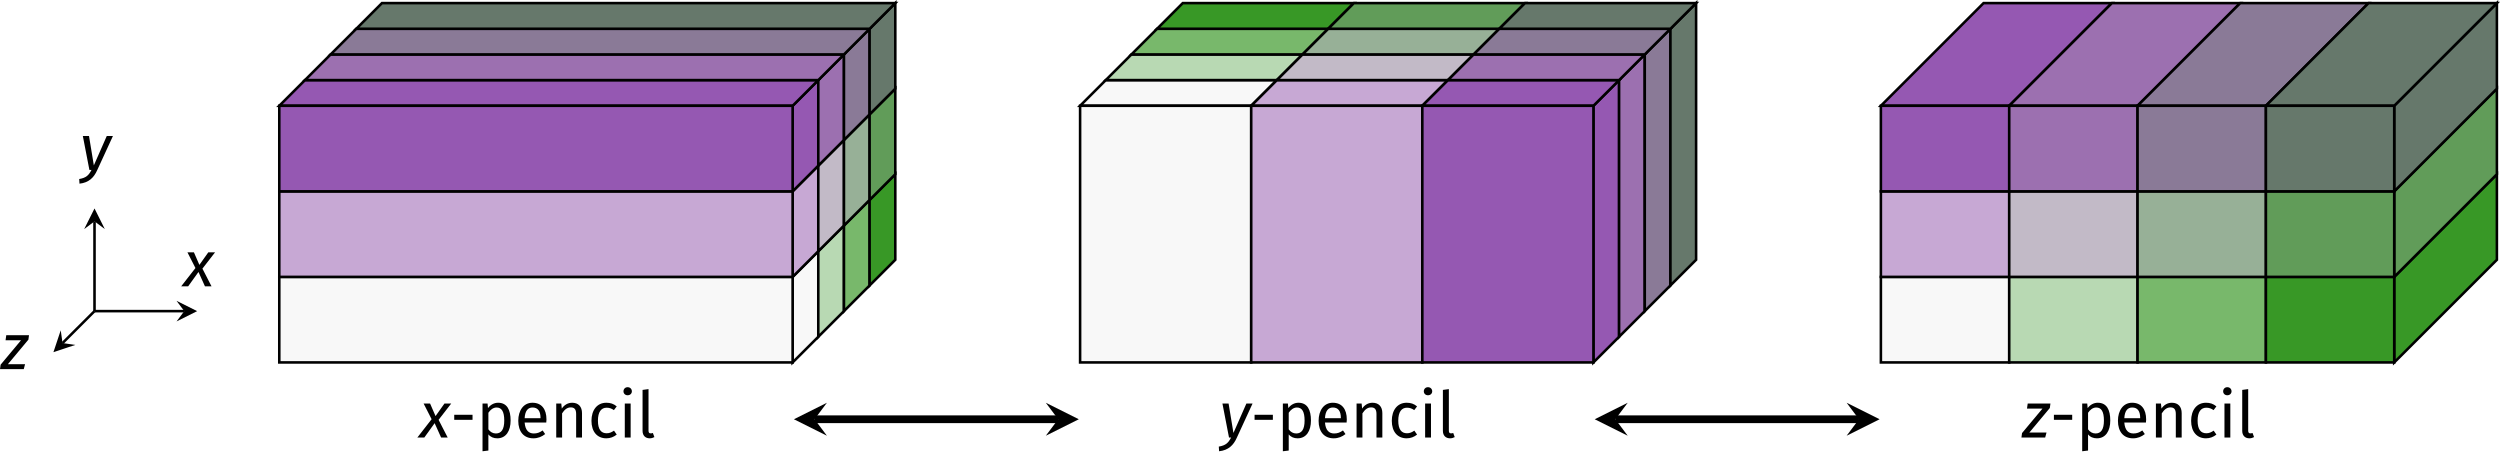
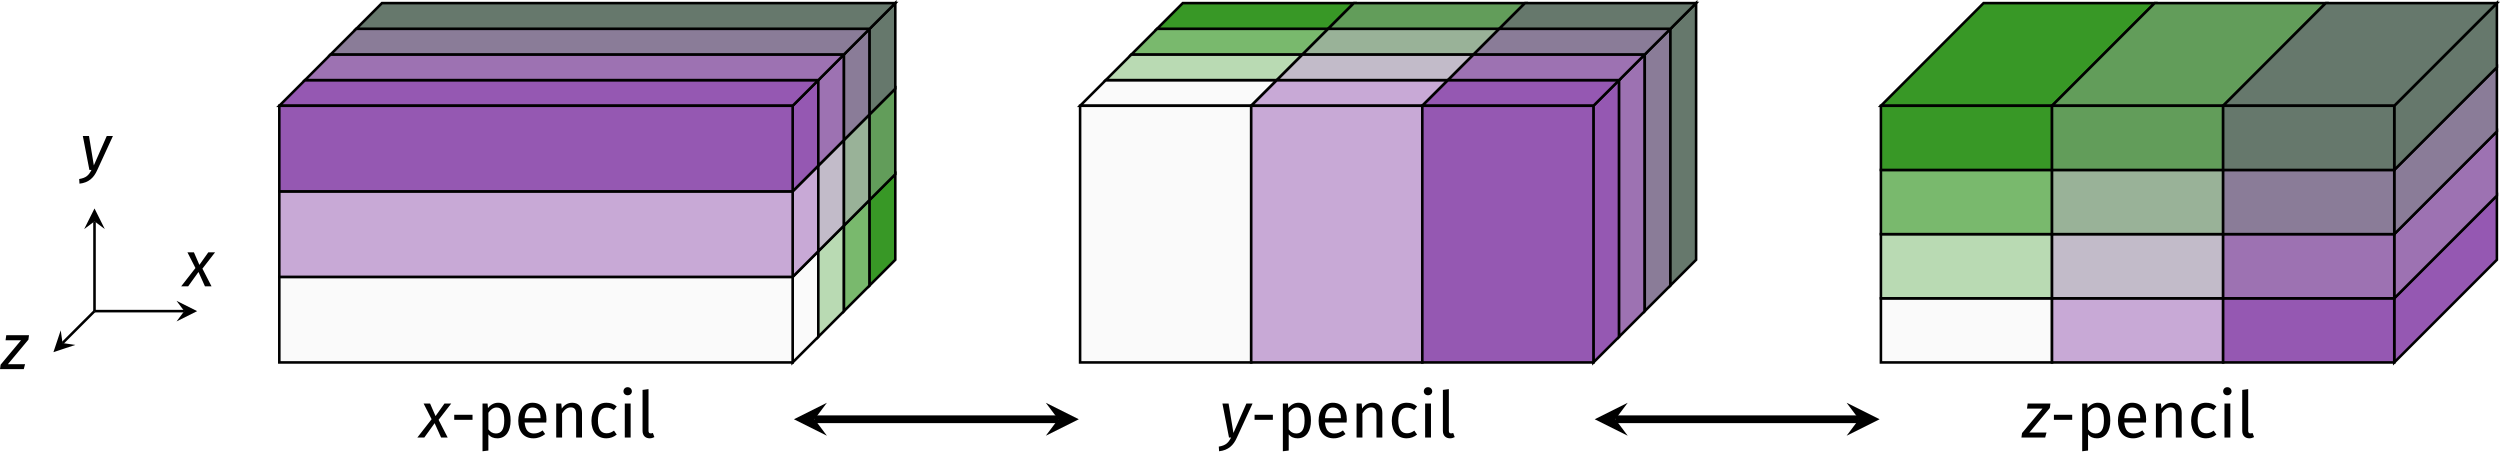
- <svg xmlns="http://www.w3.org/2000/svg" xmlns:xlink="http://www.w3.org/1999/xlink" id="svg253" version="1.2" viewBox="0 0 386.547 69.772">
+ <svg xmlns="http://www.w3.org/2000/svg" xmlns:xlink="http://www.w3.org/1999/xlink" viewBox="0 0 386.546 69.772" version="1.1" id="svg252">
  <defs id="defs40">
    <g id="g38">
-       <symbol id="glyph0-0" overflow="visible">
-         <path id="path2" d="m 2.828,-1.609 c 0,0.219 0.188,0.406 0.406,0.406 0.25,0 0.422,-0.188 0.422,-0.406 0,-0.234 -0.172,-0.422 -0.422,-0.422 -0.219,0 -0.406,0.188 -0.406,0.422 z m -0.641,-3.25 0.391,0.281 C 2.828,-4.875 3.094,-5 3.406,-5 3.766,-5 4,-4.812 4,-4.484 4,-3.844 2.953,-3.953 2.953,-2.938 v 0.297 H 3.5 V -2.906 c 0,-0.797 1.078,-0.656 1.078,-1.625 0,-0.469 -0.375,-0.922 -1.141,-0.922 -0.5,0 -0.906,0.188 -1.25,0.594 z m -0.844,4.312 V -6.438 H 5.438 v 5.891 z M 0.797,0 h 5.188 v -6.984 h -5.188 z m 0,0" style="stroke:none" />
-       </symbol>
-       <symbol id="glyph0-1" overflow="visible">
-         <path id="path5" d="M 5.406,-5.25 H 4.359 l -1.375,1.938 -0.844,-1.938 h -1 L 2.375,-2.828 0.172,0 H 1.25 l 1.594,-2.219 1,2.219 h 1.016 l -1.406,-2.734 z m 0,0" style="stroke:none" />
-       </symbol>
-       <symbol id="glyph0-2" overflow="visible">
-         <path id="path8" d="M 5.422,-5.25 H 4.469 l -2,4.547 L 1.719,-5.25 H 0.766 L 1.781,0 h 0.328 c -0.438,0.828 -0.812,1.219 -1.906,1.406 L 0.25,2.125 C 1.703,1.969 2.484,1.172 2.984,0.047 Z m 0,0" style="stroke:none" />
-       </symbol>
-       <symbol id="glyph0-3" overflow="visible">
-         <path id="path11" d="M 4.75,-5.25 H 1.234 L 1.125,-4.469 H 3.516 L 0.359,-0.688 0.266,0 H 3.938 L 4.141,-0.766 H 1.484 L 4.656,-4.562 Z m 0,0" style="stroke:none" />
-       </symbol>
-       <symbol id="glyph1-0" overflow="visible">
-         <path id="path14" d="M 5.406,-10.469 H 1.219 V 3.484 h 4.188 z M 4.875,-9.953 V 2.969 H 1.781 V -9.953 Z M 3.234,-4.5 c -0.391,0 -0.938,0.125 -0.938,0.391 0,0.125 0.094,0.234 0.25,0.234 0.031,0 0.078,-0.016 0.125,-0.031 0.172,-0.078 0.312,-0.109 0.516,-0.109 0.5,0 0.609,0.297 0.609,0.688 0,0.531 -0.188,0.719 -0.906,0.766 v 0.844 c 0,0.141 0.125,0.234 0.25,0.234 0.125,0 0.25,-0.094 0.25,-0.234 V -2.172 C 4.062,-2.266 4.344,-2.656 4.344,-3.344 4.344,-3.953 4.094,-4.5 3.234,-4.5 Z m -0.094,3.297 c -0.203,0 -0.344,0.156 -0.344,0.359 0,0.203 0.141,0.359 0.344,0.359 0.203,0 0.344,-0.156 0.344,-0.359 0,-0.203 -0.141,-0.359 -0.344,-0.359 z m 0,0" style="stroke:none" />
-       </symbol>
-       <symbol id="glyph1-1" overflow="visible">
-         <path id="path17" d="m 0.594,-2.734 h 2.828 v -0.781 H 0.594 Z m 0,0" style="stroke:none" />
-       </symbol>
-       <symbol id="glyph1-2" overflow="visible">
-         <path id="path20" d="m 3.359,-5.375 c -0.594,0 -1.172,0.297 -1.562,0.828 L 1.734,-5.25 h -0.781 v 7.375 l 0.906,-0.109 v -2.5 c 0.344,0.422 0.812,0.609 1.375,0.609 1.359,0 2.062,-1.156 2.062,-2.75 0,-1.656 -0.547,-2.75 -1.938,-2.75 z m -0.344,4.75 c -0.469,0 -0.875,-0.234 -1.156,-0.641 v -2.562 c 0.281,-0.422 0.719,-0.812 1.266,-0.812 0.797,0 1.188,0.641 1.188,2.016 0,1.375 -0.453,2 -1.297,2 z m 0,0" style="stroke:none" />
-       </symbol>
-       <symbol id="glyph1-3" overflow="visible">
-         <path id="path23" d="m 4.922,-2.781 c 0,-1.609 -0.75,-2.594 -2.172,-2.594 -1.359,0 -2.188,1.172 -2.188,2.797 0,1.672 0.859,2.703 2.328,2.703 0.734,0 1.312,-0.25 1.828,-0.656 L 4.328,-1.094 C 3.875,-0.766 3.484,-0.625 2.953,-0.625 c -0.75,0 -1.312,-0.469 -1.406,-1.688 h 3.344 c 0.016,-0.125 0.031,-0.297 0.031,-0.469 z M 4,-2.984 H 1.547 c 0.062,-1.172 0.531,-1.656 1.219,-1.656 0.828,0 1.234,0.562 1.234,1.594 z m 0,0" style="stroke:none" />
-       </symbol>
-       <symbol id="glyph1-4" overflow="visible">
-         <path id="path26" d="m 3.422,-5.375 c -0.688,0 -1.25,0.359 -1.609,0.906 L 1.734,-5.25 H 0.953 V 0 h 0.906 v -3.734 c 0.359,-0.547 0.75,-0.922 1.344,-0.922 0.5,0 0.828,0.234 0.828,1.016 V 0 H 4.938 v -3.766 c 0,-1 -0.547,-1.609 -1.516,-1.609 z m 0,0" style="stroke:none" />
-       </symbol>
-       <symbol id="glyph1-5" overflow="visible">
-         <path id="path29" d="M 2.859,-5.375 C 1.438,-5.375 0.562,-4.25 0.562,-2.578 0.562,-0.891 1.453,0.125 2.859,0.125 3.469,0.125 4,-0.078 4.469,-0.453 L 4.047,-1.062 C 3.656,-0.797 3.344,-0.656 2.906,-0.656 c -0.828,0 -1.344,-0.562 -1.344,-1.953 0,-1.359 0.516,-2 1.344,-2 0.438,0 0.766,0.125 1.125,0.375 L 4.469,-4.812 C 3.984,-5.219 3.484,-5.375 2.859,-5.375 Z m 0,0" style="stroke:none" />
-       </symbol>
-       <symbol id="glyph1-6" overflow="visible">
-         <path id="path32" d="M 1.391,-7.781 C 1.016,-7.781 0.75,-7.5 0.75,-7.141 c 0,0.344 0.266,0.609 0.641,0.609 0.391,0 0.656,-0.266 0.656,-0.609 C 2.047,-7.5 1.781,-7.781 1.391,-7.781 Z M 1.859,-5.25 H 0.953 V 0 h 0.906 z m 0,0" style="stroke:none" />
-       </symbol>
-       <symbol id="glyph1-7" overflow="visible">
-         <path id="path35" d="m 2,0.125 c 0.266,0 0.516,-0.078 0.719,-0.188 L 2.484,-0.703 C 2.375,-0.656 2.266,-0.641 2.141,-0.641 1.906,-0.641 1.812,-0.781 1.812,-1.062 v -6.422 l -0.922,0.125 V -1.031 C 0.891,-0.297 1.328,0.125 2,0.125 Z m 0,0" style="stroke:none" />
-       </symbol>
+       <g id="glyph-0-0">
+         <path d="m 2.828,-1.609 c 0,0.219 0.188,0.406 0.406,0.406 0.25,0 0.422,-0.188 0.422,-0.406 0,-0.234 -0.172,-0.422 -0.422,-0.422 -0.219,0 -0.406,0.188 -0.406,0.422 z m -0.641,-3.25 0.391,0.281 C 2.828,-4.875 3.094,-5 3.406,-5 3.766,-5 4,-4.812 4,-4.484 4,-3.844 2.953,-3.953 2.953,-2.938 v 0.297 H 3.5 V -2.906 c 0,-0.797 1.078,-0.656 1.078,-1.625 0,-0.469 -0.375,-0.922 -1.141,-0.922 -0.5,0 -0.906,0.188 -1.25,0.594 z m -0.844,4.312 V -6.438 H 5.438 v 5.891 z M 0.797,0 h 5.188 v -6.984 h -5.188 z m 0,0" id="path2" />
+       </g>
+       <g id="glyph-0-1">
+         <path d="M 5.406,-5.25 H 4.359 l -1.375,1.938 -0.844,-1.938 h -1 L 2.375,-2.828 0.172,0 H 1.25 l 1.594,-2.219 1,2.219 h 1.016 l -1.406,-2.734 z m 0,0" id="path5" />
+       </g>
+       <g id="glyph-0-2">
+         <path d="M 5.422,-5.25 H 4.469 l -2,4.547 L 1.719,-5.25 H 0.766 L 1.781,0 h 0.328 c -0.438,0.828 -0.812,1.219 -1.906,1.406 L 0.25,2.125 C 1.703,1.969 2.484,1.172 2.984,0.047 Z m 0,0" id="path8" />
+       </g>
+       <g id="glyph-0-3">
+         <path d="M 4.75,-5.25 H 1.234 L 1.125,-4.469 H 3.516 L 0.359,-0.688 0.266,0 H 3.938 L 4.141,-0.766 H 1.484 L 4.656,-4.562 Z m 0,0" id="path11" />
+       </g>
+       <g id="glyph-1-0">
+         <path d="M 5.406,-10.469 H 1.219 V 3.484 h 4.188 z M 4.875,-9.953 V 2.969 H 1.781 V -9.953 Z M 3.234,-4.5 c -0.391,0 -0.938,0.125 -0.938,0.391 0,0.125 0.094,0.234 0.25,0.234 0.031,0 0.078,-0.016 0.125,-0.031 0.172,-0.078 0.312,-0.109 0.516,-0.109 0.5,0 0.609,0.297 0.609,0.688 0,0.531 -0.188,0.719 -0.906,0.766 v 0.844 c 0,0.141 0.125,0.234 0.25,0.234 0.125,0 0.25,-0.094 0.25,-0.234 V -2.172 C 4.062,-2.266 4.344,-2.656 4.344,-3.344 4.344,-3.953 4.094,-4.5 3.234,-4.5 Z m -0.094,3.297 c -0.203,0 -0.344,0.156 -0.344,0.359 0,0.203 0.141,0.359 0.344,0.359 0.203,0 0.344,-0.156 0.344,-0.359 0,-0.203 -0.141,-0.359 -0.344,-0.359 z m 0,0" id="path14" />
+       </g>
+       <g id="glyph-1-1">
+         <path d="m 0.594,-2.734 h 2.828 v -0.781 H 0.594 Z m 0,0" id="path17" />
+       </g>
+       <g id="glyph-1-2">
+         <path d="m 3.359,-5.375 c -0.594,0 -1.172,0.297 -1.562,0.828 L 1.734,-5.25 h -0.781 v 7.375 l 0.906,-0.109 v -2.5 c 0.344,0.422 0.812,0.609 1.375,0.609 1.359,0 2.062,-1.156 2.062,-2.75 0,-1.656 -0.547,-2.75 -1.938,-2.75 z m -0.344,4.75 c -0.469,0 -0.875,-0.234 -1.156,-0.641 v -2.562 c 0.281,-0.422 0.719,-0.812 1.266,-0.812 0.797,0 1.188,0.641 1.188,2.016 0,1.375 -0.453,2 -1.297,2 z m 0,0" id="path20" />
+       </g>
+       <g id="glyph-1-3">
+         <path d="m 4.922,-2.781 c 0,-1.609 -0.75,-2.594 -2.172,-2.594 -1.359,0 -2.188,1.172 -2.188,2.797 0,1.672 0.859,2.703 2.328,2.703 0.734,0 1.312,-0.25 1.828,-0.656 L 4.328,-1.094 C 3.875,-0.766 3.484,-0.625 2.953,-0.625 c -0.75,0 -1.312,-0.469 -1.406,-1.688 h 3.344 c 0.016,-0.125 0.031,-0.297 0.031,-0.469 z M 4,-2.984 H 1.547 c 0.062,-1.172 0.531,-1.656 1.219,-1.656 0.828,0 1.234,0.562 1.234,1.594 z m 0,0" id="path23" />
+       </g>
+       <g id="glyph-1-4">
+         <path d="m 3.422,-5.375 c -0.688,0 -1.25,0.359 -1.609,0.906 L 1.734,-5.25 H 0.953 V 0 h 0.906 v -3.734 c 0.359,-0.547 0.75,-0.922 1.344,-0.922 0.5,0 0.828,0.234 0.828,1.016 V 0 H 4.938 v -3.766 c 0,-1 -0.547,-1.609 -1.516,-1.609 z m 0,0" id="path26" />
+       </g>
+       <g id="glyph-1-5">
+         <path d="M 2.859,-5.375 C 1.438,-5.375 0.562,-4.25 0.562,-2.578 0.562,-0.891 1.453,0.125 2.859,0.125 3.469,0.125 4,-0.078 4.469,-0.453 L 4.047,-1.062 C 3.656,-0.797 3.344,-0.656 2.906,-0.656 c -0.828,0 -1.344,-0.562 -1.344,-1.953 0,-1.359 0.516,-2 1.344,-2 0.438,0 0.766,0.125 1.125,0.375 L 4.469,-4.812 C 3.984,-5.219 3.484,-5.375 2.859,-5.375 Z m 0,0" id="path29" />
+       </g>
+       <g id="glyph-1-6">
+         <path d="M 1.391,-7.781 C 1.016,-7.781 0.75,-7.5 0.75,-7.141 c 0,0.344 0.266,0.609 0.641,0.609 0.391,0 0.656,-0.266 0.656,-0.609 C 2.047,-7.5 1.781,-7.781 1.391,-7.781 Z M 1.859,-5.25 H 0.953 V 0 h 0.906 z m 0,0" id="path32" />
+       </g>
+       <g id="glyph-1-7">
+         <path d="m 2,0.125 c 0.266,0 0.516,-0.078 0.719,-0.188 L 2.484,-0.703 C 2.375,-0.656 2.266,-0.641 2.141,-0.641 1.906,-0.641 1.812,-0.781 1.812,-1.062 v -6.422 l -0.922,0.125 V -1.031 C 0.891,-0.297 1.328,0.125 2,0.125 Z m 0,0" id="path35" />
+       </g>
    </g>
  </defs>
-   <g transform="translate(-105.0126,-83.90569)" id="surface1">
-     <path id="path42" transform="matrix(1,0,0,-1,148.197,139.947)" d="m -28.572,7.935 h 13.879" style="fill:none;stroke:#000000;stroke-width:0.399;stroke-linecap:butt;stroke-linejoin:miter;stroke-miterlimit:10;stroke-opacity:1" />
-     <path id="path44" d="m 135.496,132.012 -3.188,-1.594 1.195,1.594 -1.195,1.594" style="fill:#000000;fill-opacity:1;fill-rule:nonzero;stroke:none" />
-     <g id="g48" style="fill:#000000;fill-opacity:1">
-       <use id="use46" y="128.175" x="132.857" xlink:href="#glyph0-1" />
-     </g>
-     <path id="path50" transform="matrix(1,0,0,-1,148.197,139.947)" d="M -28.572,7.935 V 21.818" style="fill:none;stroke:#000000;stroke-width:0.399;stroke-linecap:butt;stroke-linejoin:miter;stroke-miterlimit:10;stroke-opacity:1" />
-     <path id="path52" d="m 119.625,116.137 -1.594,3.188 1.594,-1.195 1.594,1.195" style="fill:#000000;fill-opacity:1;fill-rule:nonzero;stroke:none" />
-     <g id="g56" style="fill:#000000;fill-opacity:1">
-       <use id="use54" y="110.18" x="117.054" xlink:href="#glyph0-2" />
-     </g>
-     <path id="path58" transform="matrix(1,0,0,-1,148.197,139.947)" d="m -28.572,7.935 -4.941,-4.938" style="fill:none;stroke:#000000;stroke-width:0.399;stroke-linecap:butt;stroke-linejoin:miter;stroke-miterlimit:10;stroke-opacity:1" />
-     <path id="path60" d="m 113.273,138.359 3.383,-1.125 -1.973,-0.285 -0.281,-1.973" style="fill:#000000;fill-opacity:1;fill-rule:nonzero;stroke:none" />
-     <g id="g64" style="fill:#000000;fill-opacity:1">
-       <use id="use62" y="140.985" x="104.747" xlink:href="#glyph0-3" />
-     </g>
-     <path id="path66" transform="matrix(1,0,0,-1,148.197,139.947)" d="M 79.369,0.002 V 13.228 l 3.969,3.969 V 3.967 Z m 0,0" style="fill:#f8f8f8;fill-opacity:1;fill-rule:nonzero;stroke:#000000;stroke-width:0.399;stroke-linecap:butt;stroke-linejoin:miter;stroke-miterlimit:10;stroke-opacity:1" />
-     <path id="path68" transform="matrix(1,0,0,-1,148.197,139.947)" d="M 83.338,3.967 V 17.197 l 3.969,3.969 V 7.935 Z m 0,0" style="fill:#b8d9b3;fill-opacity:1;fill-rule:nonzero;stroke:#000000;stroke-width:0.399;stroke-linecap:butt;stroke-linejoin:miter;stroke-miterlimit:10;stroke-opacity:1" />
-     <path id="path70" transform="matrix(1,0,0,-1,148.197,139.947)" d="M 87.307,7.935 V 21.166 l 3.969,3.969 V 11.904 Z m 0,0" style="fill:#78b86b;fill-opacity:1;fill-rule:nonzero;stroke:#000000;stroke-width:0.399;stroke-linecap:butt;stroke-linejoin:miter;stroke-miterlimit:10;stroke-opacity:1" />
-     <path id="path72" transform="matrix(1,0,0,-1,148.197,139.947)" d="M 91.276,11.904 V 25.134 l 3.969,3.969 V 15.873 Z m 0,0" style="fill:#389826;fill-opacity:1;fill-rule:nonzero;stroke:#000000;stroke-width:0.399;stroke-linecap:butt;stroke-linejoin:miter;stroke-miterlimit:10;stroke-opacity:1" />
-     <path id="path74" transform="matrix(1,0,0,-1,148.197,139.947)" d="m 79.369,13.228 v 13.227 l 3.969,3.969 V 17.197 Z m 0,0" style="fill:#c7a8d4;fill-opacity:1;fill-rule:nonzero;stroke:#000000;stroke-width:0.399;stroke-linecap:butt;stroke-linejoin:miter;stroke-miterlimit:10;stroke-opacity:1" />
-     <path id="path76" transform="matrix(1,0,0,-1,148.197,139.947)" d="m 83.338,17.197 v 13.227 l 3.969,3.969 V 21.166 Z m 0,0" style="fill:#c2bac7;fill-opacity:1;fill-rule:nonzero;stroke:#000000;stroke-width:0.399;stroke-linecap:butt;stroke-linejoin:miter;stroke-miterlimit:10;stroke-opacity:1" />
-     <path id="path78" transform="matrix(1,0,0,-1,148.197,139.947)" d="m 87.307,21.166 v 13.227 l 3.969,3.969 V 25.134 Z m 0,0" style="fill:#97b097;fill-opacity:1;fill-rule:nonzero;stroke:#000000;stroke-width:0.399;stroke-linecap:butt;stroke-linejoin:miter;stroke-miterlimit:10;stroke-opacity:1" />
-     <path id="path80" transform="matrix(1,0,0,-1,148.197,139.947)" d="m 91.276,25.134 v 13.227 l 3.969,3.969 V 29.103 Z m 0,0" style="fill:#619c59;fill-opacity:1;fill-rule:nonzero;stroke:#000000;stroke-width:0.399;stroke-linecap:butt;stroke-linejoin:miter;stroke-miterlimit:10;stroke-opacity:1" />
-     <path id="path82" transform="matrix(1,0,0,-1,148.197,139.947)" d="m 79.369,26.455 v 13.23 l 3.969,3.969 V 30.424 Z m 0,0" style="fill:#9558b2;fill-opacity:1;fill-rule:nonzero;stroke:#000000;stroke-width:0.399;stroke-linecap:butt;stroke-linejoin:miter;stroke-miterlimit:10;stroke-opacity:1" />
-     <path id="path84" transform="matrix(1,0,0,-1,148.197,139.947)" d="m 83.338,30.424 v 13.23 l 3.969,3.969 V 34.392 Z m 0,0" style="fill:#9c70b0;fill-opacity:1;fill-rule:nonzero;stroke:#000000;stroke-width:0.399;stroke-linecap:butt;stroke-linejoin:miter;stroke-miterlimit:10;stroke-opacity:1" />
-     <path id="path86" transform="matrix(1,0,0,-1,148.197,139.947)" d="m 87.307,34.392 v 13.23 l 3.969,3.969 V 38.361 Z m 0,0" style="fill:#8a7a97;fill-opacity:1;fill-rule:nonzero;stroke:#000000;stroke-width:0.399;stroke-linecap:butt;stroke-linejoin:miter;stroke-miterlimit:10;stroke-opacity:1" />
-     <path id="path88" transform="matrix(1,0,0,-1,148.197,139.947)" d="m 91.276,38.361 v 13.23 l 3.969,3.969 V 42.33 Z m 0,0" style="fill:#66786b;fill-opacity:1;fill-rule:nonzero;stroke:#000000;stroke-width:0.399;stroke-linecap:butt;stroke-linejoin:miter;stroke-miterlimit:10;stroke-opacity:1" />
-     <path id="path90" transform="matrix(1,0,0,-1,148.197,139.947)" d="m -0.002,39.685 3.969,3.969 h 79.371 l -3.969,-3.969 z m 0,0" style="fill:#9558b2;fill-opacity:1;fill-rule:nonzero;stroke:#000000;stroke-width:0.399;stroke-linecap:butt;stroke-linejoin:miter;stroke-miterlimit:10;stroke-opacity:1" />
-     <path id="path92" transform="matrix(1,0,0,-1,148.197,139.947)" d="m 3.967,43.654 3.969,3.969 h 79.371 l -3.969,-3.969 z m 0,0" style="fill:#9c70b0;fill-opacity:1;fill-rule:nonzero;stroke:#000000;stroke-width:0.399;stroke-linecap:butt;stroke-linejoin:miter;stroke-miterlimit:10;stroke-opacity:1" />
-     <path id="path94" transform="matrix(1,0,0,-1,148.197,139.947)" d="m 7.936,47.623 3.969,3.969 h 79.371 l -3.969,-3.969 z m 0,0" style="fill:#8a7a97;fill-opacity:1;fill-rule:nonzero;stroke:#000000;stroke-width:0.399;stroke-linecap:butt;stroke-linejoin:miter;stroke-miterlimit:10;stroke-opacity:1" />
-     <path id="path96" transform="matrix(1,0,0,-1,148.197,139.947)" d="m 11.905,51.592 3.969,3.969 h 79.371 l -3.969,-3.969 z m 0,0" style="fill:#66786b;fill-opacity:1;fill-rule:nonzero;stroke:#000000;stroke-width:0.399;stroke-linecap:butt;stroke-linejoin:miter;stroke-miterlimit:10;stroke-opacity:1" />
-     <path id="path98" transform="matrix(1,0,0,-1,148.197,139.947)" d="M -0.002,0.002 V 13.228 H 79.369 V 0.002 Z m 0,0" style="fill:#f8f8f8;fill-opacity:1;fill-rule:nonzero;stroke:#000000;stroke-width:0.399;stroke-linecap:butt;stroke-linejoin:miter;stroke-miterlimit:10;stroke-opacity:1" />
-     <path id="path100" transform="matrix(1,0,0,-1,148.197,139.947)" d="M -0.002,13.228 V 26.455 H 79.369 V 13.228 Z m 0,0" style="fill:#c7a8d4;fill-opacity:1;fill-rule:nonzero;stroke:#000000;stroke-width:0.399;stroke-linecap:butt;stroke-linejoin:miter;stroke-miterlimit:10;stroke-opacity:1" />
-     <path id="path102" transform="matrix(1,0,0,-1,148.197,139.947)" d="M -0.002,26.455 V 39.685 H 79.369 V 26.455 Z m 0,0" style="fill:#9558b2;fill-opacity:1;fill-rule:nonzero;stroke:#000000;stroke-width:0.399;stroke-linecap:butt;stroke-linejoin:miter;stroke-miterlimit:10;stroke-opacity:1" />
-     <path id="path104" transform="matrix(1,0,0,-1,148.197,139.947)" d="m 203.19,0.002 3.969,3.965 v 39.688 l -3.969,-3.969 z m 0,0" style="fill:#9558b2;fill-opacity:1;fill-rule:nonzero;stroke:#000000;stroke-width:0.399;stroke-linecap:butt;stroke-linejoin:miter;stroke-miterlimit:10;stroke-opacity:1" />
-     <path id="path106" transform="matrix(1,0,0,-1,148.197,139.947)" d="m 207.158,3.967 3.969,3.969 v 39.688 l -3.969,-3.969 z m 0,0" style="fill:#9c70b0;fill-opacity:1;fill-rule:nonzero;stroke:#000000;stroke-width:0.399;stroke-linecap:butt;stroke-linejoin:miter;stroke-miterlimit:10;stroke-opacity:1" />
-     <path id="path108" transform="matrix(1,0,0,-1,148.197,139.947)" d="m 211.127,7.935 3.969,3.969 v 39.688 l -3.969,-3.969 z m 0,0" style="fill:#8a7a97;fill-opacity:1;fill-rule:nonzero;stroke:#000000;stroke-width:0.399;stroke-linecap:butt;stroke-linejoin:miter;stroke-miterlimit:10;stroke-opacity:1" />
-     <path id="path110" transform="matrix(1,0,0,-1,148.197,139.947)" d="m 215.096,11.904 3.969,3.969 v 39.688 l -3.969,-3.969 z m 0,0" style="fill:#66786b;fill-opacity:1;fill-rule:nonzero;stroke:#000000;stroke-width:0.399;stroke-linecap:butt;stroke-linejoin:miter;stroke-miterlimit:10;stroke-opacity:1" />
-     <path id="path112" transform="matrix(1,0,0,-1,148.197,139.947)" d="m 123.819,39.685 h 26.457 l 3.969,3.969 h -26.457 z m 0,0" style="fill:#f8f8f8;fill-opacity:1;fill-rule:nonzero;stroke:#000000;stroke-width:0.399;stroke-linecap:butt;stroke-linejoin:miter;stroke-miterlimit:10;stroke-opacity:1" />
-     <path id="path114" transform="matrix(1,0,0,-1,148.197,139.947)" d="m 127.787,43.654 h 26.457 l 3.969,3.969 h -26.457 z m 0,0" style="fill:#b8d9b3;fill-opacity:1;fill-rule:nonzero;stroke:#000000;stroke-width:0.399;stroke-linecap:butt;stroke-linejoin:miter;stroke-miterlimit:10;stroke-opacity:1" />
-     <path id="path116" transform="matrix(1,0,0,-1,148.197,139.947)" d="m 131.756,47.623 h 26.457 l 3.969,3.969 h -26.457 z m 0,0" style="fill:#78b86b;fill-opacity:1;fill-rule:nonzero;stroke:#000000;stroke-width:0.399;stroke-linecap:butt;stroke-linejoin:miter;stroke-miterlimit:10;stroke-opacity:1" />
-     <path id="path118" transform="matrix(1,0,0,-1,148.197,139.947)" d="m 135.725,51.592 h 26.457 l 3.969,3.969 h -26.457 z m 0,0" style="fill:#389826;fill-opacity:1;fill-rule:nonzero;stroke:#000000;stroke-width:0.399;stroke-linecap:butt;stroke-linejoin:miter;stroke-miterlimit:10;stroke-opacity:1" />
-     <path id="path120" transform="matrix(1,0,0,-1,148.197,139.947)" d="m 150.276,39.685 h 26.457 l 3.969,3.969 h -26.457 z m 0,0" style="fill:#c7a8d4;fill-opacity:1;fill-rule:nonzero;stroke:#000000;stroke-width:0.399;stroke-linecap:butt;stroke-linejoin:miter;stroke-miterlimit:10;stroke-opacity:1" />
-     <path id="path122" transform="matrix(1,0,0,-1,148.197,139.947)" d="m 154.244,43.654 h 26.457 l 3.969,3.969 h -26.457 z m 0,0" style="fill:#c2bac7;fill-opacity:1;fill-rule:nonzero;stroke:#000000;stroke-width:0.399;stroke-linecap:butt;stroke-linejoin:miter;stroke-miterlimit:10;stroke-opacity:1" />
-     <path id="path124" transform="matrix(1,0,0,-1,148.197,139.947)" d="m 158.213,47.623 h 26.457 l 3.969,3.969 h -26.457 z m 0,0" style="fill:#97b097;fill-opacity:1;fill-rule:nonzero;stroke:#000000;stroke-width:0.399;stroke-linecap:butt;stroke-linejoin:miter;stroke-miterlimit:10;stroke-opacity:1" />
-     <path id="path126" transform="matrix(1,0,0,-1,148.197,139.947)" d="m 162.182,51.592 h 26.457 l 3.969,3.969 h -26.457 z m 0,0" style="fill:#619c59;fill-opacity:1;fill-rule:nonzero;stroke:#000000;stroke-width:0.399;stroke-linecap:butt;stroke-linejoin:miter;stroke-miterlimit:10;stroke-opacity:1" />
-     <path id="path128" transform="matrix(1,0,0,-1,148.197,139.947)" d="m 176.733,39.685 h 26.457 l 3.969,3.969 h -26.457 z m 0,0" style="fill:#9558b2;fill-opacity:1;fill-rule:nonzero;stroke:#000000;stroke-width:0.399;stroke-linecap:butt;stroke-linejoin:miter;stroke-miterlimit:10;stroke-opacity:1" />
-     <path id="path130" transform="matrix(1,0,0,-1,148.197,139.947)" d="m 180.701,43.654 h 26.457 l 3.969,3.969 h -26.457 z m 0,0" style="fill:#9c70b0;fill-opacity:1;fill-rule:nonzero;stroke:#000000;stroke-width:0.399;stroke-linecap:butt;stroke-linejoin:miter;stroke-miterlimit:10;stroke-opacity:1" />
-     <path id="path132" transform="matrix(1,0,0,-1,148.197,139.947)" d="m 184.67,47.623 h 26.457 l 3.969,3.969 h -26.457 z m 0,0" style="fill:#8a7a97;fill-opacity:1;fill-rule:nonzero;stroke:#000000;stroke-width:0.399;stroke-linecap:butt;stroke-linejoin:miter;stroke-miterlimit:10;stroke-opacity:1" />
-     <path id="path134" transform="matrix(1,0,0,-1,148.197,139.947)" d="m 188.639,51.592 h 26.457 l 3.969,3.969 h -26.457 z m 0,0" style="fill:#66786b;fill-opacity:1;fill-rule:nonzero;stroke:#000000;stroke-width:0.399;stroke-linecap:butt;stroke-linejoin:miter;stroke-miterlimit:10;stroke-opacity:1" />
-     <path id="path136" transform="matrix(1,0,0,-1,148.197,139.947)" d="m 123.819,0.002 h 26.457 V 39.685 h -26.457 z m 0,0" style="fill:#f8f8f8;fill-opacity:1;fill-rule:nonzero;stroke:#000000;stroke-width:0.399;stroke-linecap:butt;stroke-linejoin:miter;stroke-miterlimit:10;stroke-opacity:1" />
-     <path id="path138" transform="matrix(1,0,0,-1,148.197,139.947)" d="m 150.276,0.002 h 26.457 V 39.685 h -26.457 z m 0,0" style="fill:#c7a8d4;fill-opacity:1;fill-rule:nonzero;stroke:#000000;stroke-width:0.399;stroke-linecap:butt;stroke-linejoin:miter;stroke-miterlimit:10;stroke-opacity:1" />
-     <path id="path140" transform="matrix(1,0,0,-1,148.197,139.947)" d="m 176.733,0.002 h 26.457 V 39.685 h -26.457 z m 0,0" style="fill:#9558b2;fill-opacity:1;fill-rule:nonzero;stroke:#000000;stroke-width:0.399;stroke-linecap:butt;stroke-linejoin:miter;stroke-miterlimit:10;stroke-opacity:1" />
-     <path id="path142" transform="matrix(1,0,0,-1,148.197,139.947)" d="M 327.006,0.002 V 13.228 l 15.875,15.875 V 15.873 Z m 0,0" style="fill:#389826;fill-opacity:1;fill-rule:nonzero;stroke:#000000;stroke-width:0.399;stroke-linecap:butt;stroke-linejoin:miter;stroke-miterlimit:10;stroke-opacity:1" />
-     <path id="path144" transform="matrix(1,0,0,-1,148.197,139.947)" d="m 327.006,13.228 v 13.227 l 15.875,15.875 V 29.103 Z m 0,0" style="fill:#619c59;fill-opacity:1;fill-rule:nonzero;stroke:#000000;stroke-width:0.399;stroke-linecap:butt;stroke-linejoin:miter;stroke-miterlimit:10;stroke-opacity:1" />
-     <path id="path146" transform="matrix(1,0,0,-1,148.197,139.947)" d="m 327.006,26.455 v 13.23 l 15.875,15.875 V 42.33 Z m 0,0" style="fill:#66786b;fill-opacity:1;fill-rule:nonzero;stroke:#000000;stroke-width:0.399;stroke-linecap:butt;stroke-linejoin:miter;stroke-miterlimit:10;stroke-opacity:1" />
-     <path id="path148" transform="matrix(1,0,0,-1,148.197,139.947)" d="m 247.635,39.685 h 19.844 l 15.875,15.875 h -19.844 z m 0,0" style="fill:#9558b2;fill-opacity:1;fill-rule:nonzero;stroke:#000000;stroke-width:0.399;stroke-linecap:butt;stroke-linejoin:miter;stroke-miterlimit:10;stroke-opacity:1" />
-     <path id="path150" transform="matrix(1,0,0,-1,148.197,139.947)" d="m 267.479,39.685 h 19.844 l 15.875,15.875 h -19.844 z m 0,0" style="fill:#9c70b0;fill-opacity:1;fill-rule:nonzero;stroke:#000000;stroke-width:0.399;stroke-linecap:butt;stroke-linejoin:miter;stroke-miterlimit:10;stroke-opacity:1" />
-     <path id="path152" transform="matrix(1,0,0,-1,148.197,139.947)" d="m 287.323,39.685 h 19.844 l 15.871,15.875 h -19.84 z m 0,0" style="fill:#8a7a97;fill-opacity:1;fill-rule:nonzero;stroke:#000000;stroke-width:0.399;stroke-linecap:butt;stroke-linejoin:miter;stroke-miterlimit:10;stroke-opacity:1" />
-     <path id="path154" transform="matrix(1,0,0,-1,148.197,139.947)" d="m 307.166,39.685 h 19.84 l 15.875,15.875 h -19.844 z m 0,0" style="fill:#66786b;fill-opacity:1;fill-rule:nonzero;stroke:#000000;stroke-width:0.399;stroke-linecap:butt;stroke-linejoin:miter;stroke-miterlimit:10;stroke-opacity:1" />
-     <path id="path156" transform="matrix(1,0,0,-1,148.197,139.947)" d="M 247.635,0.002 V 13.228 h 19.844 V 0.002 Z m 0,0" style="fill:#f8f8f8;fill-opacity:1;fill-rule:nonzero;stroke:#000000;stroke-width:0.399;stroke-linecap:butt;stroke-linejoin:miter;stroke-miterlimit:10;stroke-opacity:1" />
-     <path id="path158" transform="matrix(1,0,0,-1,148.197,139.947)" d="M 267.479,0.002 V 13.228 h 19.844 V 0.002 Z m 0,0" style="fill:#b8d9b3;fill-opacity:1;fill-rule:nonzero;stroke:#000000;stroke-width:0.399;stroke-linecap:butt;stroke-linejoin:miter;stroke-miterlimit:10;stroke-opacity:1" />
-     <path id="path160" transform="matrix(1,0,0,-1,148.197,139.947)" d="M 287.323,0.002 V 13.228 h 19.844 V 0.002 Z m 0,0" style="fill:#78b86b;fill-opacity:1;fill-rule:nonzero;stroke:#000000;stroke-width:0.399;stroke-linecap:butt;stroke-linejoin:miter;stroke-miterlimit:10;stroke-opacity:1" />
-     <path id="path162" transform="matrix(1,0,0,-1,148.197,139.947)" d="M 307.166,0.002 V 13.228 h 19.84 V 0.002 Z m 0,0" style="fill:#389826;fill-opacity:1;fill-rule:nonzero;stroke:#000000;stroke-width:0.399;stroke-linecap:butt;stroke-linejoin:miter;stroke-miterlimit:10;stroke-opacity:1" />
-     <path id="path164" transform="matrix(1,0,0,-1,148.197,139.947)" d="m 247.635,13.228 v 13.227 h 19.844 V 13.228 Z m 0,0" style="fill:#c7a8d4;fill-opacity:1;fill-rule:nonzero;stroke:#000000;stroke-width:0.399;stroke-linecap:butt;stroke-linejoin:miter;stroke-miterlimit:10;stroke-opacity:1" />
-     <path id="path166" transform="matrix(1,0,0,-1,148.197,139.947)" d="m 267.479,13.228 v 13.227 h 19.844 V 13.228 Z m 0,0" style="fill:#c2bac7;fill-opacity:1;fill-rule:nonzero;stroke:#000000;stroke-width:0.399;stroke-linecap:butt;stroke-linejoin:miter;stroke-miterlimit:10;stroke-opacity:1" />
-     <path id="path168" transform="matrix(1,0,0,-1,148.197,139.947)" d="m 287.323,13.228 v 13.227 h 19.844 V 13.228 Z m 0,0" style="fill:#97b097;fill-opacity:1;fill-rule:nonzero;stroke:#000000;stroke-width:0.399;stroke-linecap:butt;stroke-linejoin:miter;stroke-miterlimit:10;stroke-opacity:1" />
-     <path id="path170" transform="matrix(1,0,0,-1,148.197,139.947)" d="m 307.166,13.228 v 13.227 h 19.84 V 13.228 Z m 0,0" style="fill:#619c59;fill-opacity:1;fill-rule:nonzero;stroke:#000000;stroke-width:0.399;stroke-linecap:butt;stroke-linejoin:miter;stroke-miterlimit:10;stroke-opacity:1" />
-     <path id="path172" transform="matrix(1,0,0,-1,148.197,139.947)" d="m 247.635,26.455 v 13.23 h 19.844 V 26.455 Z m 0,0" style="fill:#9558b2;fill-opacity:1;fill-rule:nonzero;stroke:#000000;stroke-width:0.399;stroke-linecap:butt;stroke-linejoin:miter;stroke-miterlimit:10;stroke-opacity:1" />
-     <path id="path174" transform="matrix(1,0,0,-1,148.197,139.947)" d="m 267.479,26.455 v 13.23 h 19.844 V 26.455 Z m 0,0" style="fill:#9c70b0;fill-opacity:1;fill-rule:nonzero;stroke:#000000;stroke-width:0.399;stroke-linecap:butt;stroke-linejoin:miter;stroke-miterlimit:10;stroke-opacity:1" />
-     <path id="path176" transform="matrix(1,0,0,-1,148.197,139.947)" d="m 287.323,26.455 v 13.23 h 19.844 V 26.455 Z m 0,0" style="fill:#8a7a97;fill-opacity:1;fill-rule:nonzero;stroke:#000000;stroke-width:0.399;stroke-linecap:butt;stroke-linejoin:miter;stroke-miterlimit:10;stroke-opacity:1" />
-     <path id="path178" transform="matrix(1,0,0,-1,148.197,139.947)" d="m 307.166,26.455 v 13.23 h 19.84 V 26.455 Z m 0,0" style="fill:#66786b;fill-opacity:1;fill-rule:nonzero;stroke:#000000;stroke-width:0.399;stroke-linecap:butt;stroke-linejoin:miter;stroke-miterlimit:10;stroke-opacity:1" />
-     <g id="g182" style="fill:#000000;fill-opacity:1">
-       <use id="use180" y="151.553" x="293.258" xlink:href="#glyph0-2" />
-     </g>
-     <g id="g198" style="fill:#000000;fill-opacity:1">
-       <use id="use184" y="151.553" x="298.399" xlink:href="#glyph1-1" />
-       <use id="use186" y="151.553" x="302.414" xlink:href="#glyph1-2" />
-       <use id="use188" y="151.553" x="308.332" xlink:href="#glyph1-3" />
-       <use id="use190" y="151.553" x="313.811" xlink:href="#glyph1-4" />
-       <use id="use192" y="151.553" x="319.649" xlink:href="#glyph1-5" />
-       <use id="use194" y="151.553" x="324.411" xlink:href="#glyph1-6" />
-       <use id="use196" y="151.553" x="327.221" xlink:href="#glyph1-7" />
-     </g>
-     <g id="g202" style="fill:#000000;fill-opacity:1">
-       <use id="use200" y="151.553" x="169.372" xlink:href="#glyph0-1" />
-     </g>
-     <g id="g218" style="fill:#000000;fill-opacity:1">
-       <use id="use204" y="151.553" x="174.652" xlink:href="#glyph1-1" />
-       <use id="use206" y="151.553" x="178.667" xlink:href="#glyph1-2" />
-       <use id="use208" y="151.553" x="184.585" xlink:href="#glyph1-3" />
-       <use id="use210" y="151.553" x="190.064" xlink:href="#glyph1-4" />
-       <use id="use212" y="151.553" x="195.902" xlink:href="#glyph1-5" />
-       <use id="use214" y="151.553" x="200.664" xlink:href="#glyph1-6" />
-       <use id="use216" y="151.553" x="203.474" xlink:href="#glyph1-7" />
-     </g>
-     <g id="g222" style="fill:#000000;fill-opacity:1">
-       <use id="use220" y="151.553" x="417.299" xlink:href="#glyph0-3" />
-     </g>
-     <g id="g238" style="fill:#000000;fill-opacity:1">
-       <use id="use224" y="151.553" x="421.991" xlink:href="#glyph1-1" />
-       <use id="use226" y="151.553" x="426.006" xlink:href="#glyph1-2" />
-       <use id="use228" y="151.553" x="431.924" xlink:href="#glyph1-3" />
-       <use id="use230" y="151.553" x="437.403" xlink:href="#glyph1-4" />
-       <use id="use232" y="151.553" x="443.241" xlink:href="#glyph1-5" />
-       <use id="use234" y="151.553" x="448.003" xlink:href="#glyph1-6" />
-       <use id="use236" y="151.553" x="450.813" xlink:href="#glyph1-7" />
-     </g>
-     <path id="path240" transform="matrix(1,0,0,-1,148.197,139.947)" d="M 82.76,-8.783 H 120.432" style="fill:none;stroke:#000000;stroke-width:1.196;stroke-linecap:butt;stroke-linejoin:miter;stroke-miterlimit:10;stroke-opacity:1" />
-     <path id="path242" d="m 227.766,148.73 5.102,2.547 -1.91,-2.547 1.91,-2.551" style="fill:#000000;fill-opacity:1;fill-rule:nonzero;stroke:none" />
-     <path id="path244" d="m 271.816,148.73 -5.102,-2.551 1.914,2.551 -1.914,2.547" style="fill:#000000;fill-opacity:1;fill-rule:nonzero;stroke:none" />
-     <path id="path246" transform="matrix(1,0,0,-1,148.197,139.947)" d="m 206.576,-8.783 h 37.672" style="fill:none;stroke:#000000;stroke-width:1.196;stroke-linecap:butt;stroke-linejoin:miter;stroke-miterlimit:10;stroke-opacity:1" />
-     <path id="path248" d="m 351.586,148.73 5.102,2.547 -1.914,-2.547 1.914,-2.551" style="fill:#000000;fill-opacity:1;fill-rule:nonzero;stroke:none" />
-     <path id="path250" d="m 395.633,148.73 -5.098,-2.551 1.91,2.551 -1.91,2.547" style="fill:#000000;fill-opacity:1;fill-rule:nonzero;stroke:none" />
+   <path fill="none" stroke-width="0.399" stroke-linecap="butt" stroke-linejoin="miter" stroke="#000000" stroke-opacity="1" stroke-miterlimit="10" d="M 14.612,48.106 H 28.491" id="path42" />
+   <path fill-rule="nonzero" fill="#000000" fill-opacity="1" d="m 30.483,48.106 -3.188,-1.594 1.195,1.594 -1.195,1.594" id="path44" />
+   <g fill="#000000" fill-opacity="1" id="g48" transform="translate(-106.4586,-83.9056)">
+     <use xlink:href="#glyph-0-1" x="134.303" y="128.175" id="use46" />
  </g>
+   <path fill="none" stroke-width="0.399" stroke-linecap="butt" stroke-linejoin="miter" stroke="#000000" stroke-opacity="1" stroke-miterlimit="10" d="M 14.612,48.106 V 34.223" id="path50" />
+   <path fill-rule="nonzero" fill="#000000" fill-opacity="1" d="m 14.612,32.231 -1.594,3.188 1.594,-1.195 1.594,1.195" id="path52" />
+   <g fill="#000000" fill-opacity="1" id="g56" transform="translate(-106.4586,-83.9056)">
+     <use xlink:href="#glyph-0-2" x="118.499" y="110.18" id="use54" />
+   </g>
+   <path fill="none" stroke-width="0.399" stroke-linecap="butt" stroke-linejoin="miter" stroke="#000000" stroke-opacity="1" stroke-miterlimit="10" d="m 14.612,48.106 -4.941,4.938" id="path58" />
+   <path fill-rule="nonzero" fill="#000000" fill-opacity="1" d="m 8.26,54.454 3.383,-1.125 -1.973,-0.285 -0.281,-1.973" id="path60" />
+   <g fill="#000000" fill-opacity="1" id="g64" transform="translate(-106.4586,-83.9056)">
+     <use xlink:href="#glyph-0-3" x="106.193" y="140.985" id="use62" />
+   </g>
+   <path fill-rule="nonzero" fill="#fafafa" fill-opacity="1" stroke-width="0.399" stroke-linecap="butt" stroke-linejoin="miter" stroke="#000000" stroke-opacity="1" stroke-miterlimit="10" d="M 122.557,56.04 V 42.813 l 3.969,-3.969 v 13.23 z m 0,0" id="path66" />
+   <path fill-rule="nonzero" fill="#b9dab3" fill-opacity="1" stroke-width="0.399" stroke-linecap="butt" stroke-linejoin="miter" stroke="#000000" stroke-opacity="1" stroke-miterlimit="10" d="M 126.526,52.075 V 38.844 l 3.965,-3.969 v 13.23 z m 0,0" id="path68" />
+   <path fill-rule="nonzero" fill="#79b96d" fill-opacity="1" stroke-width="0.399" stroke-linecap="butt" stroke-linejoin="miter" stroke="#000000" stroke-opacity="1" stroke-miterlimit="10" d="M 130.491,48.106 V 34.876 l 3.969,-3.969 v 13.23 z m 0,0" id="path70" />
+   <path fill-rule="nonzero" fill="#389826" fill-opacity="1" stroke-width="0.399" stroke-linecap="butt" stroke-linejoin="miter" stroke="#000000" stroke-opacity="1" stroke-miterlimit="10" d="M 134.459,44.137 V 30.907 l 3.969,-3.969 v 13.23 z m 0,0" id="path72" />
+   <path fill-rule="nonzero" fill="#c8a9d6" fill-opacity="1" stroke-width="0.399" stroke-linecap="butt" stroke-linejoin="miter" stroke="#000000" stroke-opacity="1" stroke-miterlimit="10" d="M 122.557,42.813 V 29.587 l 3.969,-3.969 v 13.227 z m 0,0" id="path74" />
+   <path fill-rule="nonzero" fill="#c2bbc9" fill-opacity="1" stroke-width="0.399" stroke-linecap="butt" stroke-linejoin="miter" stroke="#000000" stroke-opacity="1" stroke-miterlimit="10" d="M 126.526,38.844 V 25.618 l 3.965,-3.969 v 13.227 z m 0,0" id="path76" />
+   <path fill-rule="nonzero" fill="#99b298" fill-opacity="1" stroke-width="0.399" stroke-linecap="butt" stroke-linejoin="miter" stroke="#000000" stroke-opacity="1" stroke-miterlimit="10" d="M 130.491,34.876 V 21.649 l 3.969,-3.969 v 13.227 z m 0,0" id="path78" />
+   <path fill-rule="nonzero" fill="#629d5a" fill-opacity="1" stroke-width="0.399" stroke-linecap="butt" stroke-linejoin="miter" stroke="#000000" stroke-opacity="1" stroke-miterlimit="10" d="M 134.459,30.907 V 17.68 l 3.969,-3.969 v 13.227 z m 0,0" id="path80" />
+   <path fill-rule="nonzero" fill="#9558b2" fill-opacity="1" stroke-width="0.399" stroke-linecap="butt" stroke-linejoin="miter" stroke="#000000" stroke-opacity="1" stroke-miterlimit="10" d="M 122.557,29.587 V 16.356 l 3.969,-3.969 v 13.23 z m 0,0" id="path82" />
+   <path fill-rule="nonzero" fill="#9d72b2" fill-opacity="1" stroke-width="0.399" stroke-linecap="butt" stroke-linejoin="miter" stroke="#000000" stroke-opacity="1" stroke-miterlimit="10" d="M 126.526,25.618 V 12.387 l 3.965,-3.969 V 21.649 Z m 0,0" id="path84" />
+   <path fill-rule="nonzero" fill="#8a7c98" fill-opacity="1" stroke-width="0.399" stroke-linecap="butt" stroke-linejoin="miter" stroke="#000000" stroke-opacity="1" stroke-miterlimit="10" d="M 130.491,21.649 V 8.419 l 3.969,-3.969 V 17.68 Z m 0,0" id="path86" />
+   <path fill-rule="nonzero" fill="#66786c" fill-opacity="1" stroke-width="0.399" stroke-linecap="butt" stroke-linejoin="miter" stroke="#000000" stroke-opacity="1" stroke-miterlimit="10" d="M 134.459,17.68 V 4.45 l 3.969,-3.969 V 13.712 Z m 0,0" id="path88" />
+   <path fill-rule="nonzero" fill="#9558b2" fill-opacity="1" stroke-width="0.399" stroke-linecap="butt" stroke-linejoin="miter" stroke="#000000" stroke-opacity="1" stroke-miterlimit="10" d="m 43.186,16.356 3.969,-3.969 h 79.371 l -3.969,3.969 z m 0,0" id="path90" />
+   <path fill-rule="nonzero" fill="#9d72b2" fill-opacity="1" stroke-width="0.399" stroke-linecap="butt" stroke-linejoin="miter" stroke="#000000" stroke-opacity="1" stroke-miterlimit="10" d="m 47.155,12.387 3.965,-3.969 h 79.371 l -3.965,3.969 z m 0,0" id="path92" />
+   <path fill-rule="nonzero" fill="#8a7c98" fill-opacity="1" stroke-width="0.399" stroke-linecap="butt" stroke-linejoin="miter" stroke="#000000" stroke-opacity="1" stroke-miterlimit="10" d="m 51.119,8.419 3.969,-3.969 h 79.371 l -3.969,3.969 z m 0,0" id="path94" />
+   <path fill-rule="nonzero" fill="#66786c" fill-opacity="1" stroke-width="0.399" stroke-linecap="butt" stroke-linejoin="miter" stroke="#000000" stroke-opacity="1" stroke-miterlimit="10" d="m 55.088,4.45 3.969,-3.969 h 79.371 l -3.969,3.969 z m 0,0" id="path96" />
+   <path fill-rule="nonzero" fill="#fafafa" fill-opacity="1" stroke-width="0.399" stroke-linecap="butt" stroke-linejoin="miter" stroke="#000000" stroke-opacity="1" stroke-miterlimit="10" d="M 43.186,56.04 V 42.813 H 122.557 v 13.227 z m 0,0" id="path98" />
+   <path fill-rule="nonzero" fill="#c8a9d6" fill-opacity="1" stroke-width="0.399" stroke-linecap="butt" stroke-linejoin="miter" stroke="#000000" stroke-opacity="1" stroke-miterlimit="10" d="M 43.186,42.813 V 29.587 H 122.557 v 13.227 z m 0,0" id="path100" />
+   <path fill-rule="nonzero" fill="#9558b2" fill-opacity="1" stroke-width="0.399" stroke-linecap="butt" stroke-linejoin="miter" stroke="#000000" stroke-opacity="1" stroke-miterlimit="10" d="M 43.186,29.587 V 16.356 H 122.557 v 13.23 z m 0,0" id="path102" />
+   <path fill-rule="nonzero" fill="#9558b2" fill-opacity="1" stroke-width="0.399" stroke-linecap="butt" stroke-linejoin="miter" stroke="#000000" stroke-opacity="1" stroke-miterlimit="10" d="m 246.373,56.04 3.969,-3.965 v -39.688 l -3.969,3.969 z m 0,0" id="path104" />
+   <path fill-rule="nonzero" fill="#9d72b2" fill-opacity="1" stroke-width="0.399" stroke-linecap="butt" stroke-linejoin="miter" stroke="#000000" stroke-opacity="1" stroke-miterlimit="10" d="m 250.342,52.075 3.969,-3.969 V 8.419 l -3.969,3.969 z m 0,0" id="path106" />
+   <path fill-rule="nonzero" fill="#8a7c98" fill-opacity="1" stroke-width="0.399" stroke-linecap="butt" stroke-linejoin="miter" stroke="#000000" stroke-opacity="1" stroke-miterlimit="10" d="m 254.311,48.106 3.969,-3.969 V 4.45 l -3.969,3.969 z m 0,0" id="path108" />
+   <path fill-rule="nonzero" fill="#66786c" fill-opacity="1" stroke-width="0.399" stroke-linecap="butt" stroke-linejoin="miter" stroke="#000000" stroke-opacity="1" stroke-miterlimit="10" d="m 258.28,44.137 3.969,-3.969 V 0.481 l -3.969,3.969 z m 0,0" id="path110" />
+   <path fill-rule="nonzero" fill="#fafafa" fill-opacity="1" stroke-width="0.399" stroke-linecap="butt" stroke-linejoin="miter" stroke="#000000" stroke-opacity="1" stroke-miterlimit="10" d="m 167.002,16.356 h 26.457 l 3.969,-3.969 h -26.457 z m 0,0" id="path112" />
+   <path fill-rule="nonzero" fill="#b9dab3" fill-opacity="1" stroke-width="0.399" stroke-linecap="butt" stroke-linejoin="miter" stroke="#000000" stroke-opacity="1" stroke-miterlimit="10" d="m 170.971,12.387 h 26.457 l 3.969,-3.969 h -26.457 z m 0,0" id="path114" />
+   <path fill-rule="nonzero" fill="#79b96d" fill-opacity="1" stroke-width="0.399" stroke-linecap="butt" stroke-linejoin="miter" stroke="#000000" stroke-opacity="1" stroke-miterlimit="10" d="m 174.94,8.419 h 26.457 l 3.969,-3.969 h -26.457 z m 0,0" id="path116" />
+   <path fill-rule="nonzero" fill="#389826" fill-opacity="1" stroke-width="0.399" stroke-linecap="butt" stroke-linejoin="miter" stroke="#000000" stroke-opacity="1" stroke-miterlimit="10" d="m 178.909,4.45 h 26.457 l 3.969,-3.969 h -26.457 z m 0,0" id="path118" />
+   <path fill-rule="nonzero" fill="#c8a9d6" fill-opacity="1" stroke-width="0.399" stroke-linecap="butt" stroke-linejoin="miter" stroke="#000000" stroke-opacity="1" stroke-miterlimit="10" d="m 193.459,16.356 h 26.457 l 3.969,-3.969 h -26.457 z m 0,0" id="path120" />
+   <path fill-rule="nonzero" fill="#c2bbc9" fill-opacity="1" stroke-width="0.399" stroke-linecap="butt" stroke-linejoin="miter" stroke="#000000" stroke-opacity="1" stroke-miterlimit="10" d="m 197.428,12.387 h 26.457 l 3.969,-3.969 h -26.457 z m 0,0" id="path122" />
+   <path fill-rule="nonzero" fill="#99b298" fill-opacity="1" stroke-width="0.399" stroke-linecap="butt" stroke-linejoin="miter" stroke="#000000" stroke-opacity="1" stroke-miterlimit="10" d="m 201.397,8.419 h 26.457 l 3.969,-3.969 h -26.457 z m 0,0" id="path124" />
+   <path fill-rule="nonzero" fill="#629d5a" fill-opacity="1" stroke-width="0.399" stroke-linecap="butt" stroke-linejoin="miter" stroke="#000000" stroke-opacity="1" stroke-miterlimit="10" d="m 205.366,4.45 h 26.457 l 3.969,-3.969 h -26.457 z m 0,0" id="path126" />
+   <path fill-rule="nonzero" fill="#9558b2" fill-opacity="1" stroke-width="0.399" stroke-linecap="butt" stroke-linejoin="miter" stroke="#000000" stroke-opacity="1" stroke-miterlimit="10" d="m 219.916,16.356 h 26.457 l 3.969,-3.969 h -26.457 z m 0,0" id="path128" />
+   <path fill-rule="nonzero" fill="#9d72b2" fill-opacity="1" stroke-width="0.399" stroke-linecap="butt" stroke-linejoin="miter" stroke="#000000" stroke-opacity="1" stroke-miterlimit="10" d="m 223.885,12.387 h 26.457 l 3.969,-3.969 h -26.457 z m 0,0" id="path130" />
+   <path fill-rule="nonzero" fill="#8a7c98" fill-opacity="1" stroke-width="0.399" stroke-linecap="butt" stroke-linejoin="miter" stroke="#000000" stroke-opacity="1" stroke-miterlimit="10" d="m 227.854,8.419 h 26.457 l 3.969,-3.969 h -26.457 z m 0,0" id="path132" />
+   <path fill-rule="nonzero" fill="#66786c" fill-opacity="1" stroke-width="0.399" stroke-linecap="butt" stroke-linejoin="miter" stroke="#000000" stroke-opacity="1" stroke-miterlimit="10" d="m 231.823,4.45 h 26.457 l 3.969,-3.969 h -26.457 z m 0,0" id="path134" />
+   <path fill-rule="nonzero" fill="#fafafa" fill-opacity="1" stroke-width="0.399" stroke-linecap="butt" stroke-linejoin="miter" stroke="#000000" stroke-opacity="1" stroke-miterlimit="10" d="m 167.002,56.04 h 26.457 V 16.356 h -26.457 z m 0,0" id="path136" />
+   <path fill-rule="nonzero" fill="#c8a9d6" fill-opacity="1" stroke-width="0.399" stroke-linecap="butt" stroke-linejoin="miter" stroke="#000000" stroke-opacity="1" stroke-miterlimit="10" d="m 193.459,56.04 h 26.457 V 16.356 h -26.457 z m 0,0" id="path138" />
+   <path fill-rule="nonzero" fill="#9558b2" fill-opacity="1" stroke-width="0.399" stroke-linecap="butt" stroke-linejoin="miter" stroke="#000000" stroke-opacity="1" stroke-miterlimit="10" d="M 219.916,56.04 H 246.373 V 16.356 h -26.457 z m 0,0" id="path140" />
+   <path fill-rule="nonzero" fill="#9558b2" fill-opacity="1" stroke-width="0.399" stroke-linecap="butt" stroke-linejoin="miter" stroke="#000000" stroke-opacity="1" stroke-miterlimit="10" d="m 370.194,56.04 v -9.918 l 15.871,-15.875 v 9.922 z m 0,0" id="path142" />
+   <path fill-rule="nonzero" fill="#9d72b2" fill-opacity="1" stroke-width="0.399" stroke-linecap="butt" stroke-linejoin="miter" stroke="#000000" stroke-opacity="1" stroke-miterlimit="10" d="m 370.194,46.122 v -9.922 l 15.871,-15.875 v 9.922 z m 0,0" id="path144" />
+   <path fill-rule="nonzero" fill="#8a7c98" fill-opacity="1" stroke-width="0.399" stroke-linecap="butt" stroke-linejoin="miter" stroke="#000000" stroke-opacity="1" stroke-miterlimit="10" d="m 370.194,36.2 v -9.922 l 15.871,-15.875 v 9.922 z m 0,0" id="path146" />
+   <path fill-rule="nonzero" fill="#66786c" fill-opacity="1" stroke-width="0.399" stroke-linecap="butt" stroke-linejoin="miter" stroke="#000000" stroke-opacity="1" stroke-miterlimit="10" d="M 370.194,26.278 V 16.356 L 386.065,0.481 V 10.403 Z m 0,0" id="path148" />
+   <path fill-rule="nonzero" fill="#389826" fill-opacity="1" stroke-width="0.399" stroke-linecap="butt" stroke-linejoin="miter" stroke="#000000" stroke-opacity="1" stroke-miterlimit="10" d="m 290.823,16.356 h 26.457 l 15.871,-15.875 h -26.457 z m 0,0" id="path150" />
+   <path fill-rule="nonzero" fill="#629d5a" fill-opacity="1" stroke-width="0.399" stroke-linecap="butt" stroke-linejoin="miter" stroke="#000000" stroke-opacity="1" stroke-miterlimit="10" d="m 317.28,16.356 h 26.457 l 15.871,-15.875 h -26.457 z m 0,0" id="path152" />
+   <path fill-rule="nonzero" fill="#66786c" fill-opacity="1" stroke-width="0.399" stroke-linecap="butt" stroke-linejoin="miter" stroke="#000000" stroke-opacity="1" stroke-miterlimit="10" d="m 343.737,16.356 h 26.457 l 15.871,-15.875 h -26.457 z m 0,0" id="path154" />
+   <path fill-rule="nonzero" fill="#fafafa" fill-opacity="1" stroke-width="0.399" stroke-linecap="butt" stroke-linejoin="miter" stroke="#000000" stroke-opacity="1" stroke-miterlimit="10" d="m 290.823,56.04 v -9.918 h 26.457 v 9.918 z m 0,0" id="path156" />
+   <path fill-rule="nonzero" fill="#c8a9d6" fill-opacity="1" stroke-width="0.399" stroke-linecap="butt" stroke-linejoin="miter" stroke="#000000" stroke-opacity="1" stroke-miterlimit="10" d="m 317.28,56.04 v -9.918 h 26.457 v 9.918 z m 0,0" id="path158" />
+   <path fill-rule="nonzero" fill="#9558b2" fill-opacity="1" stroke-width="0.399" stroke-linecap="butt" stroke-linejoin="miter" stroke="#000000" stroke-opacity="1" stroke-miterlimit="10" d="m 343.737,56.04 v -9.918 h 26.457 v 9.918 z m 0,0" id="path160" />
+   <path fill-rule="nonzero" fill="#b9dab3" fill-opacity="1" stroke-width="0.399" stroke-linecap="butt" stroke-linejoin="miter" stroke="#000000" stroke-opacity="1" stroke-miterlimit="10" d="m 290.823,46.122 v -9.922 h 26.457 v 9.922 z m 0,0" id="path162" />
+   <path fill-rule="nonzero" fill="#c2bbc9" fill-opacity="1" stroke-width="0.399" stroke-linecap="butt" stroke-linejoin="miter" stroke="#000000" stroke-opacity="1" stroke-miterlimit="10" d="m 317.28,46.122 v -9.922 h 26.457 v 9.922 z m 0,0" id="path164" />
+   <path fill-rule="nonzero" fill="#9d72b2" fill-opacity="1" stroke-width="0.399" stroke-linecap="butt" stroke-linejoin="miter" stroke="#000000" stroke-opacity="1" stroke-miterlimit="10" d="m 343.737,46.122 v -9.922 h 26.457 v 9.922 z m 0,0" id="path166" />
+   <path fill-rule="nonzero" fill="#79b96d" fill-opacity="1" stroke-width="0.399" stroke-linecap="butt" stroke-linejoin="miter" stroke="#000000" stroke-opacity="1" stroke-miterlimit="10" d="m 290.823,36.2 v -9.922 h 26.457 v 9.922 z m 0,0" id="path168" />
+   <path fill-rule="nonzero" fill="#99b298" fill-opacity="1" stroke-width="0.399" stroke-linecap="butt" stroke-linejoin="miter" stroke="#000000" stroke-opacity="1" stroke-miterlimit="10" d="m 317.28,36.2 v -9.922 h 26.457 v 9.922 z m 0,0" id="path170" />
+   <path fill-rule="nonzero" fill="#8a7c98" fill-opacity="1" stroke-width="0.399" stroke-linecap="butt" stroke-linejoin="miter" stroke="#000000" stroke-opacity="1" stroke-miterlimit="10" d="m 343.737,36.2 v -9.922 h 26.457 v 9.922 z m 0,0" id="path172" />
+   <path fill-rule="nonzero" fill="#389826" fill-opacity="1" stroke-width="0.399" stroke-linecap="butt" stroke-linejoin="miter" stroke="#000000" stroke-opacity="1" stroke-miterlimit="10" d="m 290.823,26.278 v -9.922 h 26.457 v 9.922 z m 0,0" id="path174" />
+   <path fill-rule="nonzero" fill="#629d5a" fill-opacity="1" stroke-width="0.399" stroke-linecap="butt" stroke-linejoin="miter" stroke="#000000" stroke-opacity="1" stroke-miterlimit="10" d="m 317.28,26.278 v -9.922 h 26.457 v 9.922 z m 0,0" id="path176" />
+   <path fill-rule="nonzero" fill="#66786c" fill-opacity="1" stroke-width="0.399" stroke-linecap="butt" stroke-linejoin="miter" stroke="#000000" stroke-opacity="1" stroke-miterlimit="10" d="m 343.737,26.278 v -9.922 h 26.457 v 9.922 z m 0,0" id="path178" />
+   <g fill="#000000" fill-opacity="1" id="g182" transform="translate(-106.4586,-83.9056)">
+     <use xlink:href="#glyph-0-2" x="294.703" y="151.553" id="use180" />
+   </g>
+   <g fill="#000000" fill-opacity="1" id="g198" transform="translate(-106.4586,-83.9056)">
+     <use xlink:href="#glyph-1-1" x="299.844" y="151.553" id="use184" />
+     <use xlink:href="#glyph-1-2" x="303.859" y="151.553" id="use186" />
+     <use xlink:href="#glyph-1-3" x="309.777" y="151.553" id="use188" />
+     <use xlink:href="#glyph-1-4" x="315.256" y="151.553" id="use190" />
+     <use xlink:href="#glyph-1-5" x="321.094" y="151.553" id="use192" />
+     <use xlink:href="#glyph-1-6" x="325.856" y="151.553" id="use194" />
+     <use xlink:href="#glyph-1-7" x="328.666" y="151.553" id="use196" />
+   </g>
+   <g fill="#000000" fill-opacity="1" id="g202" transform="translate(-106.4586,-83.9056)">
+     <use xlink:href="#glyph-0-1" x="170.817" y="151.553" id="use200" />
+   </g>
+   <g fill="#000000" fill-opacity="1" id="g218" transform="translate(-106.4586,-83.9056)">
+     <use xlink:href="#glyph-1-1" x="176.097" y="151.553" id="use204" />
+     <use xlink:href="#glyph-1-2" x="180.112" y="151.553" id="use206" />
+     <use xlink:href="#glyph-1-3" x="186.03" y="151.553" id="use208" />
+     <use xlink:href="#glyph-1-4" x="191.509" y="151.553" id="use210" />
+     <use xlink:href="#glyph-1-5" x="197.347" y="151.553" id="use212" />
+     <use xlink:href="#glyph-1-6" x="202.109" y="151.553" id="use214" />
+     <use xlink:href="#glyph-1-7" x="204.919" y="151.553" id="use216" />
+   </g>
+   <g fill="#000000" fill-opacity="1" id="g222" transform="translate(-106.4586,-83.9056)">
+     <use xlink:href="#glyph-0-3" x="418.744" y="151.553" id="use220" />
+   </g>
+   <g fill="#000000" fill-opacity="1" id="g238" transform="translate(-106.4586,-83.9056)">
+     <use xlink:href="#glyph-1-1" x="423.437" y="151.553" id="use224" />
+     <use xlink:href="#glyph-1-2" x="427.452" y="151.553" id="use226" />
+     <use xlink:href="#glyph-1-3" x="433.37" y="151.553" id="use228" />
+     <use xlink:href="#glyph-1-4" x="438.849" y="151.553" id="use230" />
+     <use xlink:href="#glyph-1-5" x="444.687" y="151.553" id="use232" />
+     <use xlink:href="#glyph-1-6" x="449.449" y="151.553" id="use234" />
+     <use xlink:href="#glyph-1-7" x="452.259" y="151.553" id="use236" />
+   </g>
+   <path fill="none" stroke-width="1.196" stroke-linecap="butt" stroke-linejoin="miter" stroke="#000000" stroke-opacity="1" stroke-miterlimit="10" d="m 125.944,64.825 h 37.672" id="path240" />
+   <path fill-rule="nonzero" fill="#000000" fill-opacity="1" d="m 122.756,64.825 5.098,2.547 -1.91,-2.547 1.91,-2.551" id="path242" />
+   <path fill-rule="nonzero" fill="#000000" fill-opacity="1" d="m 166.803,64.825 -5.102,-2.551 1.914,2.551 -1.914,2.547" id="path244" />
+   <path fill="none" stroke-width="1.196" stroke-linecap="butt" stroke-linejoin="miter" stroke="#000000" stroke-opacity="1" stroke-miterlimit="10" d="m 249.76,64.825 h 37.672" id="path246" />
+   <path fill-rule="nonzero" fill="#000000" fill-opacity="1" d="m 246.573,64.825 5.102,2.547 -1.914,-2.547 1.914,-2.551" id="path248" />
+   <path fill-rule="nonzero" fill="#000000" fill-opacity="1" d="m 290.623,64.825 -5.102,-2.551 1.91,2.551 -1.91,2.547" id="path250" />
</svg>
